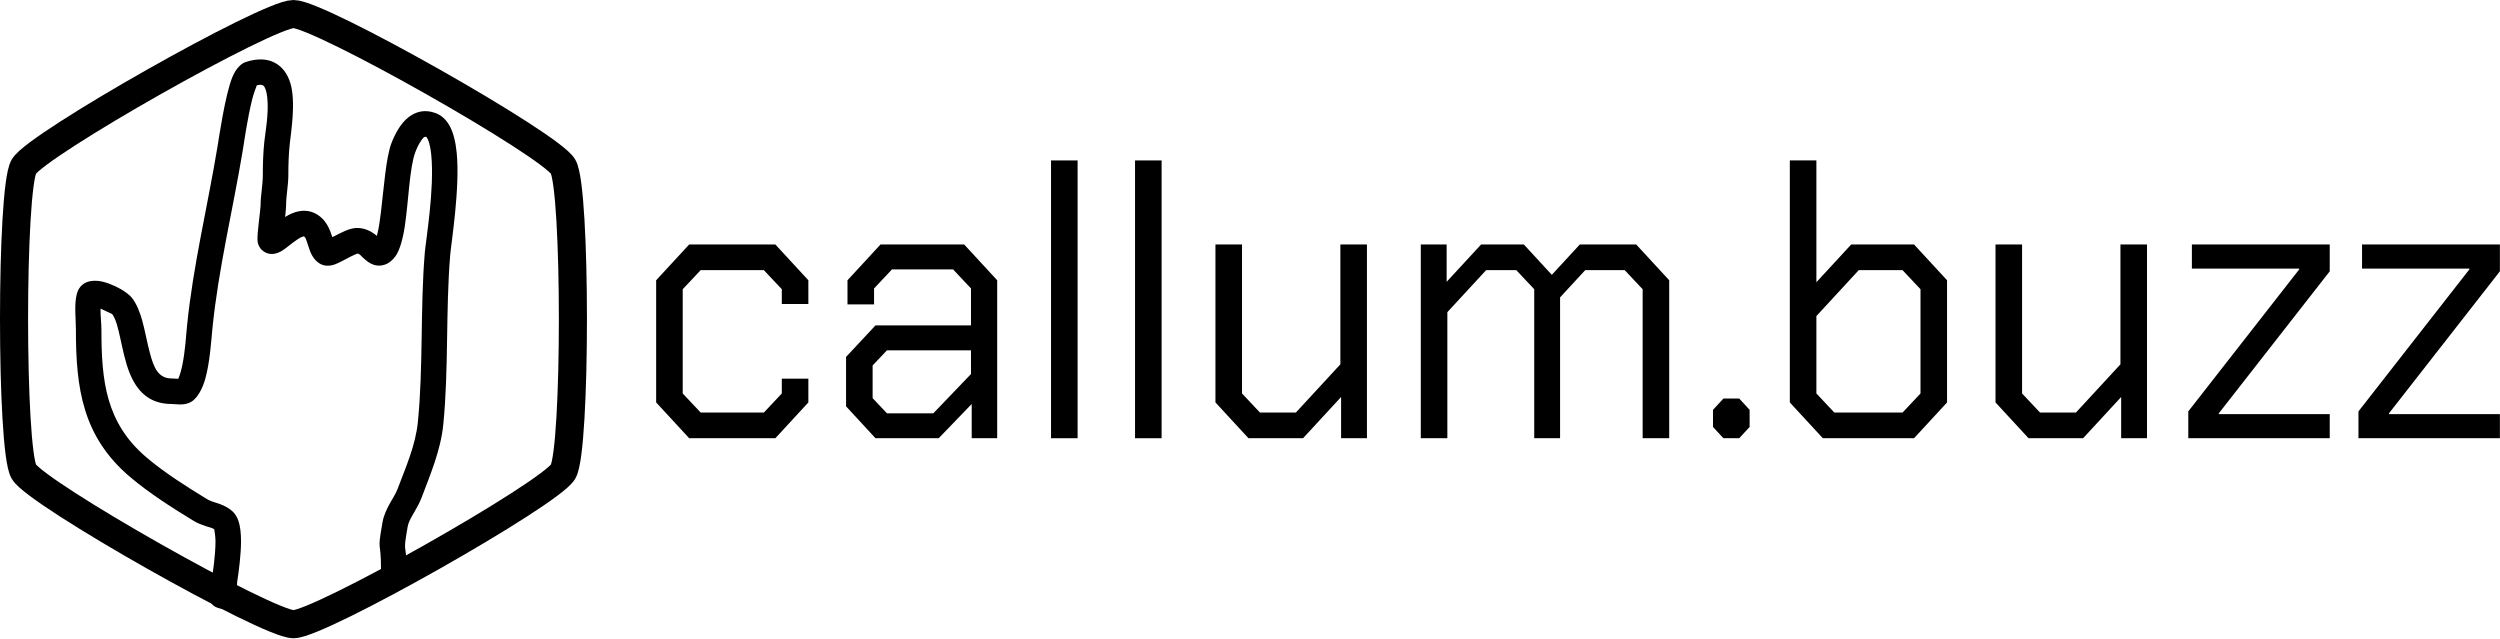
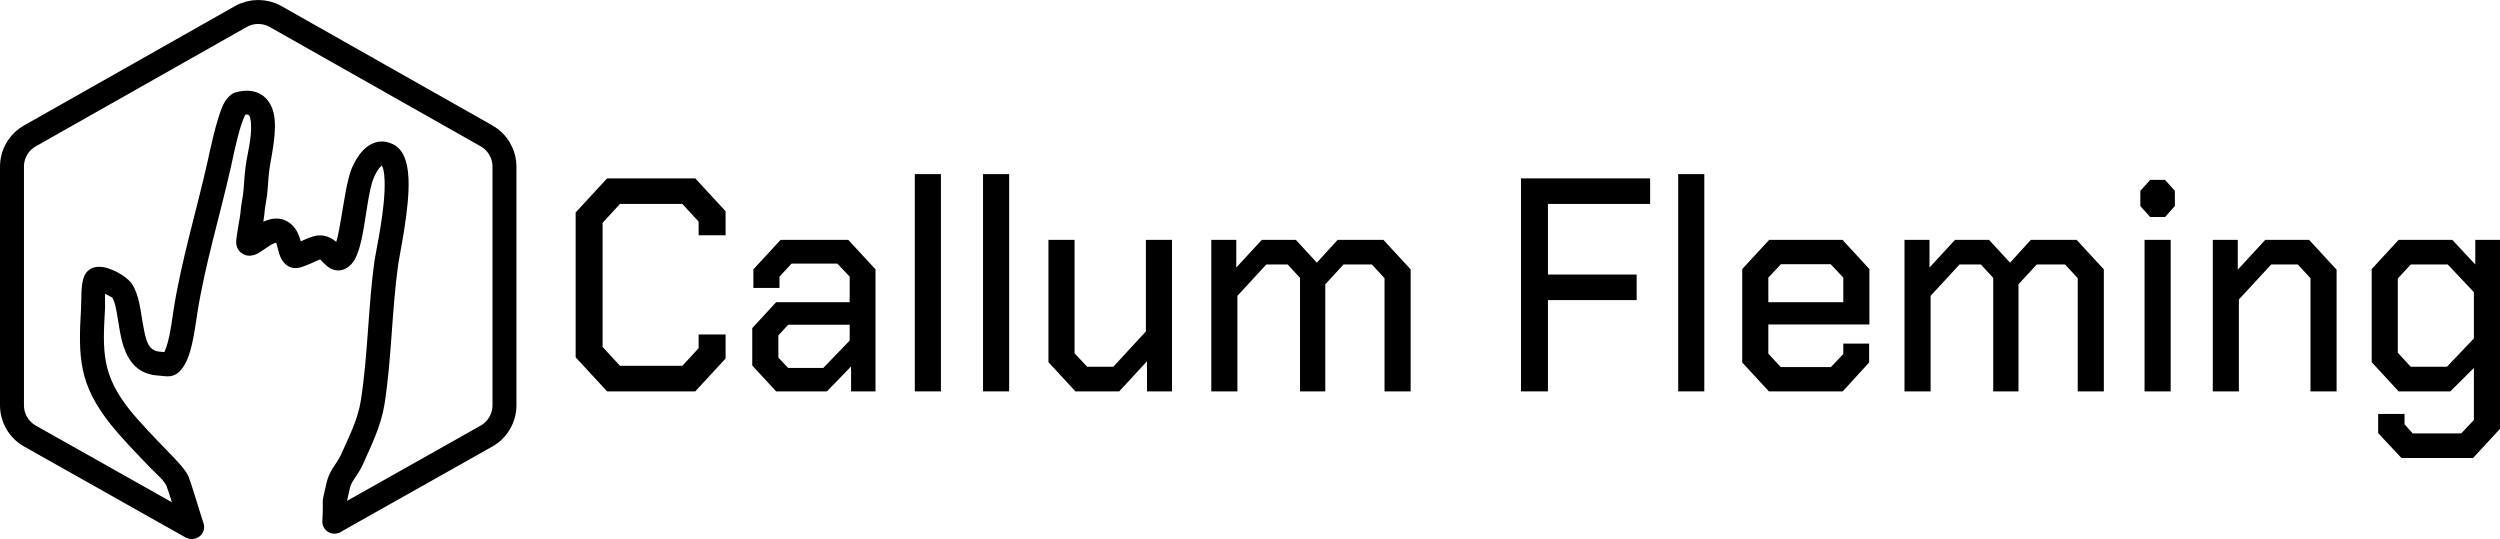
- <svg xmlns="http://www.w3.org/2000/svg" width="100%" height="100%" viewBox="0 0 20402 5209" version="1.1" xml:space="preserve" style="fill-rule:evenodd;clip-rule:evenodd;stroke-linecap:round;stroke-linejoin:round;stroke-miterlimit:1.5;">
-   <path d="M1454.83,3091.2c-18.185,-1.132 -44.081,-2.601 -53.467,-2.601c-115.307,-0 -148.024,-98.684 -176.453,-201.592c-25.038,-90.628 -41.182,-189.695 -65.226,-274.716c-19.842,-70.162 -45.581,-131.908 -80.32,-178.359c-13.728,-18.355 -47.596,-47.902 -92.988,-74.131c-56.922,-32.889 -132.314,-62.596 -188.498,-67.632c-92.603,-8.3 -153.006,33.342 -171.722,109.497c-21.72,88.381 -6.781,198.322 -6.781,289.007c0,480.538 55.367,873.892 442.619,1202.16c157.133,133.201 345.715,252.379 520.235,359.03c28.761,17.577 64.222,30.928 100.375,43.132c23.632,7.978 49.143,12.134 65.877,24.359c2.261,12.902 10.272,61.569 10.214,97.921c-0.193,120.875 -23.782,275.181 -38.858,363.413l-0.742,4.011l-0.291,1.952c-6.275,36.496 -10.862,60.433 -11.238,63.972c-0.9,8.498 -0.61,14.39 -0.421,17.565c4.139,69.614 54.534,87.35 71.884,92.973c26.54,8.602 77.19,17.998 117.389,-39.246c0.835,-1.189 11.618,-15.679 19.657,-50.235c18.559,-79.78 19.508,-111.112 18.983,-116.834l-0.153,-1.383c14.667,-95.236 31.954,-229.893 32.123,-335.854c0.109,-68.148 -7.279,-127.851 -21.867,-168.92c-10.922,-30.75 -26.315,-54.516 -43.496,-71.697c-26.857,-26.857 -64.359,-47.504 -106.799,-63.471c-34.987,-13.162 -75.091,-21.757 -104.002,-39.425c-165.638,-101.223 -345.02,-213.759 -494.157,-340.181c-334.509,-283.56 -368.998,-628.153 -368.998,-1043.24c-0,-53.273 -8.673,-114.605 -7.226,-171.883l95.084,44.12c32.55,46.399 47.742,115.822 64.223,189.222c21.789,97.038 41.814,200.816 76.509,287.94c59.994,150.65 159.63,256.86 345.064,256.86c18.015,-0 57.536,5.317 86.948,3.296c35.848,-2.463 64.791,-14.423 83.033,-28.222c41.19,-31.155 78.514,-93.482 102.262,-174.949c39.385,-135.103 51.447,-330.532 59.772,-414.469c48.304,-487.03 166.739,-966.914 247.161,-1451.86c7.609,-45.884 37.599,-260.714 77.306,-419.593c10.309,-41.247 28.942,-91.797 37.716,-114.745c20.706,-5.52 37.068,-6.741 50.166,0.242c11.917,6.354 16.756,19.947 21.861,34.294c7.115,19.996 11.228,42.804 13.771,66.967c13.605,129.301 -17.336,290.42 -24.706,362.368c-9.034,88.182 -11.887,180.259 -11.887,268.942c-0,83.973 -18.171,163.552 -18.171,247.731c-0,28.906 -29.39,233.571 -25.246,284.44c3.404,41.799 22.445,65.301 32.838,75.695c34.653,34.652 90.666,53.024 161.53,12.917c33.55,-18.989 81.966,-63.63 134.06,-97.79c10.374,-6.803 20.916,-13.077 31.582,-17.906c5.486,-2.484 15.116,-5.025 18.556,-5.875c14.148,8.596 17.727,25.462 23.114,40.129c9.892,26.935 17.115,54.517 26.076,77.953c20.023,52.367 50.4,90.043 90.526,110.106c23.009,11.505 63.825,19.271 114.725,0.524c31.902,-11.75 77.865,-37.496 122.46,-60.89c20.028,-10.506 52.36,-23.998 60.31,-27.275c18.211,2.325 28.738,18.822 40.151,29.242c16.401,14.973 31.777,28.881 46.509,39.087c38.439,26.631 77.495,35.42 117.147,27.694c31.179,-6.075 68.844,-23.486 105.985,-73.573c31.954,-43.093 58.846,-130.112 75.729,-239.337c30.535,-197.548 38.932,-482.314 85.903,-607.871c10.784,-28.828 25.928,-64.585 47.043,-94.486c11.812,-16.727 23.069,-38.27 44.135,-32.283c2.286,3.366 10.178,15.281 13.787,24.017c13.588,32.899 21.209,75.785 26.038,124.299c27.273,273.975 -44.976,701.446 -52.849,795.566c-38.08,455.255 -11.498,932.892 -56.6,1383.17c-19.189,191.58 -98.738,368.553 -165.377,545.126c-14.386,38.118 -37.59,73.66 -58.357,110.205c-29.46,51.84 -54.893,105.226 -64.947,163.16c-46.204,266.262 -11.976,117.744 -11.976,391.042c-0,57.492 46.675,104.167 104.166,104.167c57.492,0 104.167,-46.675 104.167,-104.167c0,-248.365 -33.08,-113.451 8.909,-355.422c5.964,-34.368 23.335,-65.096 40.81,-95.849c26.166,-46.044 54.017,-91.548 72.142,-139.574c72.972,-193.351 156.746,-388.141 177.759,-597.925c45.213,-451.383 18.739,-930.189 56.912,-1386.56c8.247,-98.595 81.12,-546.57 52.55,-833.569c-8.803,-88.424 -27.861,-163.563 -56.393,-216.101c-29.051,-53.491 -68.607,-88.476 -114.94,-105.851c-89.226,-33.459 -163.666,-12.497 -224.71,35.809c-64.597,51.116 -111.391,142.725 -137.395,212.236c-43.548,116.405 -60.571,358.721 -84.697,560.233c-8.569,71.577 -18.161,137.362 -31.562,187.734l-1.548,5.747c-3.912,-3.27 -7.696,-6.328 -11.156,-9.01c-40.992,-31.768 -90.151,-55.593 -151.783,-55.593c-25.639,-0 -60.968,8.406 -99.393,25.353c-26.909,11.868 -68.29,32.814 -100.908,49.733c-5.453,-15.881 -11.466,-32.805 -16.458,-45.796c-23.603,-61.43 -60.722,-116.63 -125.269,-148.903c-67.882,-33.942 -143.632,-24.419 -216.486,14.269c-8.497,4.512 -17.678,9.913 -27.186,15.901c4.442,-45.098 7.95,-83.934 7.95,-93.941c0,-84.179 18.171,-163.758 18.171,-247.731c0,-81.68 2.482,-166.493 10.802,-247.712c10.189,-99.462 52.427,-347.083 6.153,-501.487c-22.946,-76.564 -65.385,-134.725 -126.314,-167.209c-57.125,-30.457 -135.355,-41.413 -241.523,-5.619c-31.545,10.635 -77.97,50.255 -107.809,126.595c-59.069,151.123 -109.159,501.144 -119.396,562.874c-81.166,489.436 -200.199,973.845 -248.95,1465.38c-6.576,66.299 -14.663,208.218 -39.801,325.802c-7.2,33.68 -15.679,65.133 -26.535,90.996c-1.81,4.312 -3.309,8.537 -4.896,12.376Z" />
-   <path d="M2395,114.583c213.764,0 2093.37,1063.43 2200.25,1244.85c106.882,181.413 106.882,2308.28 -0,2489.7c-106.882,181.413 -1986.49,1244.85 -2200.25,1244.85c-213.764,0 -2093.37,-1063.43 -2200.25,-1244.85c-106.882,-181.414 -106.882,-2308.28 -0,-2489.7c106.882,-181.414 1986.49,-1244.85 2200.25,-1244.85Z" style="fill:#ebebeb;fill-opacity:0;stroke:#000;stroke-width:229.17px;" />
-   <path d="M5354.74,3284.19l0,-997.011l269.523,-292.117l703.101,-0l269.522,292.117l0,193.687l-216.789,0l-0,-120.657l-146.48,-155.585l-515.608,0l-146.479,155.585l-0,850.952l146.479,155.584l515.608,0l146.48,-155.584l-0,-120.658l216.789,0l0,193.687l-269.522,292.118l-703.101,-0l-269.523,-292.118Z" style="fill-rule:nonzero;" />
-   <path d="M6904.5,3315.95l0,-403.25l240.226,-257.19l779.271,-0l0,-301.644l-146.479,-155.584l-498.031,-0l-146.479,155.584l0,130.183l-216.79,0l0,-196.862l269.523,-292.117l682.594,-0l269.522,292.117l0,1289.13l-208.001,-0l0,-279.417l-269.522,279.417l-515.608,-0l-240.226,-260.366Zm711.89,57.154l307.607,-320.695l0,-193.687l-685.524,0l-117.183,123.833l-0,266.716l117.183,123.833l377.917,-0Z" style="fill-rule:nonzero;" />
-   <rect x="8577.29" y="1309.22" width="216.79" height="2267.09" style="fill-rule:nonzero;" />
-   <rect x="9262.82" y="1309.22" width="216.79" height="2267.09" style="fill-rule:nonzero;" />
-   <path d="M9919.05,3284.19l0,-1289.13l216.79,-0l-0,1216.1l146.479,155.584l292.959,0l363.269,-393.724l0,-977.959l216.79,-0l-0,1581.25l-210.93,-0l-0,-336.571l-310.537,336.571l-445.297,-0l-269.523,-292.118Z" style="fill-rule:nonzero;" />
-   <path d="M11594.8,1995.07l210.931,-0l-0,304.818l281.24,-304.818l348.621,-0l228.508,247.665l228.508,-247.665l459.946,-0l269.522,292.117l0,1289.13l-216.79,-0l0,-1216.1l-146.479,-155.585l-322.255,0l-205.071,222.264l-0,1149.42l-210.93,-0l-0,-1216.1l-146.48,-155.585l-246.085,0l-316.396,342.921l-0,1028.76l-216.79,-0l0,-1581.25Z" style="fill-rule:nonzero;" />
-   <path d="M13979.5,3484.23l-0,-139.708l84.958,-92.081l128.902,0l84.958,92.081l0,139.708l-84.958,92.081l-128.902,-0l-84.958,-92.081Z" style="fill-rule:nonzero;" />
-   <path d="M14606.4,3284.19l0,-1974.97l216.79,-0l-0,993.835l284.17,-307.993l512.678,-0l269.522,292.117l0,997.011l-269.522,292.118l-744.116,-0l-269.522,-292.118Zm919.891,82.555l146.48,-155.584l-0,-850.952l-146.48,-155.585l-357.41,0l-345.691,374.673l-0,631.864l146.479,155.584l556.622,0Z" style="fill-rule:nonzero;" />
-   <path d="M16285,3284.19l-0,-1289.13l216.789,-0l0,1216.1l146.48,155.584l292.959,0l363.269,-393.724l-0,-977.959l216.789,-0l0,1581.25l-210.93,-0l-0,-336.571l-310.537,336.571l-445.297,-0l-269.522,-292.118Z" style="fill-rule:nonzero;" />
-   <path d="M17858.2,3357.22l905.243,-1158.95l0,-6.35l-875.947,-0l-0,-196.862l1124.96,-0l0,219.088l-905.243,1158.95l0,6.35l905.243,-0l0,196.862l-1154.26,-0l0,-219.088Z" style="fill-rule:nonzero;" />
-   <path d="M19246.9,3357.22l905.243,-1158.95l0,-6.35l-875.947,-0l0,-196.862l1124.96,-0l0,219.088l-905.243,1158.95l0,6.35l905.243,-0l0,196.862l-1154.26,-0l0,-219.088Z" style="fill-rule:nonzero;" />
+ <svg xmlns="http://www.w3.org/2000/svg" width="100%" height="100%" viewBox="0 0 26086 5624" version="1.1" xml:space="preserve" style="fill-rule:evenodd;clip-rule:evenodd;stroke-linecap:round;stroke-linejoin:round;stroke-miterlimit:1.5;">
+   <g>
+     <path d="M3500.55,5437.52c650.469,-366.377 1575.22,-887.243 1575.22,-887.243c116.124,-65.407 187.971,-188.334 187.971,-321.612c-0,-0 -0,-2489.7 -0,-2489.7c-0,-133.025 -71.577,-255.76 -187.356,-321.265l-2200.25,-1244.85c-112.776,-63.807 -250.751,-63.807 -363.527,-0l-2200.25,1244.85c-115.779,65.505 -187.356,188.24 -187.356,321.265l0,2489.7c0,133.278 71.847,256.205 187.971,321.612c0,0 1028.39,579.24 1679.02,945.71" style="fill-opacity:0;stroke:#000;stroke-width:250px;" />
+     <path d="M1714.3,3674.07c-17.742,-2.096 -38.585,-4.427 -46.961,-4.904c-115.267,-6.573 -139.629,-109.178 -162.183,-213.67c-21.113,-97.815 -32.269,-204.056 -52.666,-295.853c-17.245,-77.608 -41.605,-146.356 -76.538,-199.078c-14.075,-21.243 -49.596,-56.409 -98.322,-88.396c-60.148,-39.485 -140.768,-76.429 -201.845,-85.432c-106.193,-15.653 -178.077,29.222 -204.655,115.771c-28.738,93.587 -19.755,212.547 -25.308,309.939c-29.19,511.952 -26.672,795.153 311.162,1218.64c102.579,128.587 246.795,278.625 420.609,459.233c37.202,38.657 134.714,121.091 159.786,180.065c22.275,52.393 121.444,384.998 144.225,454.401c12.173,37.083 28.1,54.888 30.123,57.156c45.927,51.481 125.01,55.99 176.49,10.063c40.634,-36.25 52.005,-93.156 32.386,-140.821l-1.468,-4.368c-23.794,-72.484 -128.421,-419.523 -151.685,-474.243c-34.434,-80.996 -158.629,-202.516 -209.725,-255.608c-167.337,-173.88 -306.552,-317.987 -405.309,-441.783c-289.97,-363.488 -282.054,-609.086 -256.999,-1048.5c2.855,-50.07 -1.374,-107.36 1.189,-161.876l74.839,40.162c30.129,49.775 41.11,121.771 53.671,197.715c17.39,105.134 32.57,217.354 64.371,312.669c56.499,169.344 159.805,291.79 363.621,303.411c24.582,1.402 82.317,11.45 117.992,7.244c30.196,-3.56 54.746,-13.713 72.777,-25.803c47.521,-31.862 93.285,-98.075 124.689,-186.682c50.311,-141.954 75.229,-350.006 89.237,-439.183c80.761,-514.117 235.576,-1016.39 350.307,-1526.36c10.835,-48.158 55.565,-273.981 107.237,-439.927c12.286,-39.456 32.495,-87.081 43.345,-111.701c14.604,-2.708 26.46,-2.551 36.047,3.284c9.409,5.727 11.422,17.71 14.913,29.631c6.055,20.674 8.837,44.033 10.017,68.665c6.571,137.131 -35.934,305.101 -48.029,380.507c-15.011,93.594 -23.673,191.722 -29.071,286.401c-5.086,89.2 -29.208,172.632 -34.307,262.051c-1.757,30.821 -45.389,247.278 -44.064,301.768c1.206,49.571 22.321,78.515 33.891,91.484c38.16,42.774 102.216,68.898 187.641,26.78c36.981,-18.233 91.438,-62.89 149.145,-96.194c12.603,-7.274 34.669,-15.624 44.004,-19.024c7.792,8.525 8.801,21.562 12.178,32.674c8.895,29.273 14.916,59.071 23.033,84.563c19.323,60.687 51.735,105.089 95.946,130.437c25.931,14.868 72.729,27.147 133.015,8.767c47.236,-14.402 172.582,-70.635 195.872,-81.157c7.035,2.997 11.529,10.071 16.688,14.958c10.329,9.783 19.721,19.92 28.738,28.986c28.383,28.534 57.231,49.246 84.979,59.837c31.769,12.126 64.392,14.838 98.929,6.326c31.477,-7.758 69.532,-26.37 108.747,-73.403c37.481,-44.952 72.742,-137.846 97.914,-255.764c44.205,-207.081 69.93,-507.8 127.176,-637.754c12.776,-29 30.361,-64.912 53.818,-94.411c7.009,-8.814 14.465,-17.073 22.905,-23.478c1.945,-1.476 4.022,-2.932 6.341,-3.478c3.551,7.606 10.564,23.4 13.644,35.453c8.16,31.927 12.256,69.882 14.022,111.624c12.339,291.792 -90.176,740.106 -104.197,839.306c-68.013,481.212 -68.694,990.111 -143.863,1465.61c-31.793,201.115 -126.655,383.092 -207.643,565.506c-21.742,48.972 -57.037,93.155 -85.585,140.18c-27.804,45.8 -50.76,93.559 -62.801,145.27c-65.69,282.114 -28.465,112.274 -45.14,404.739c-3.928,68.877 48.804,127.985 117.681,131.912c68.878,3.928 127.986,-48.804 131.913,-117.681c14.92,-261.672 -19.741,-109.863 39.033,-362.274c10.238,-43.97 38.092,-81.09 63.287,-119.351c26.069,-39.588 51.475,-79.387 70.105,-121.35c89.719,-202.082 190.863,-405.116 226.084,-627.915c75.377,-476.818 76.267,-987.111 144.469,-1469.66c14.774,-104.535 119.437,-577.371 106.433,-884.855c-4.089,-96.689 -20.389,-179.52 -48.155,-238.413c-29.265,-62.071 -71.743,-103.791 -122.778,-126.321c-98.092,-43.303 -183.064,-24.56 -254.734,25.796c-73.738,51.809 -130.892,148.705 -163.624,223.008c-53.605,121.688 -86.84,379.426 -124.883,593.207c-12.094,67.959 -24.752,130.842 -39.876,180.894c-42.889,-36.143 -95.018,-63.746 -161.426,-67.532c-28.692,-1.636 -68.81,5.276 -112.893,21.789c-25.565,9.577 -63.306,25.874 -96.131,40.481c-3.513,-12.331 -7.12,-24.484 -10.314,-34.46c-22.409,-69.983 -60.588,-133.649 -130.494,-173.73c-73.988,-42.422 -159.587,-37.279 -243.797,1.465l-5.798,2.811c5.557,-35.927 9.669,-64.582 10.16,-73.195c5.098,-89.418 29.22,-172.851 34.306,-262.051c4.92,-86.289 12.641,-175.74 26.322,-261.04c17.021,-106.12 76.914,-369.325 36.701,-537.863c-20.701,-86.762 -64.644,-154.021 -130.464,-194.084c-61.403,-37.374 -147.381,-55.125 -267.34,-22.156c-36.454,10.019 -92.547,51.08 -131.314,135.707c-72.245,157.707 -147.178,528.207 -161.861,593.472c-115.93,515.289 -271.771,1022.95 -353.375,1542.43c-10.95,69.71 -28.008,219.303 -61.678,342.124c-9.435,34.415 -20.01,66.468 -32.765,92.581l-2.089,3.825Z" />
+   </g>
+   <path d="M6006.55,3728.26l-0,-1511.39l328.114,-355.621l919.891,-0l316.396,342.921l-0,250.84l-281.241,-0l0,-142.884l-169.916,-184.161l-650.369,-0l-181.634,196.862l-0,1295.48l181.634,196.862l650.369,-0l169.916,-184.161l0,-142.884l281.241,-0l-0,250.84l-316.396,342.921l-919.891,0l-328.114,-355.622Z" style="fill-rule:nonzero;" />
+   <path d="M7849.26,3814l-0,-390.549l249.015,-269.892l767.552,0l0,-266.716l-128.902,-136.533l-477.523,-0l-125.972,136.533l-0,117.482l-272.452,0l-0,-193.686l284.17,-307.994l706.031,-0l284.17,307.994l0,1273.25l-254.874,0l-0,-260.366l-251.945,260.366l-530.255,0l-249.015,-269.891Zm741.186,25.401l275.381,-285.767l0,-165.11l-641.58,-0l-102.536,111.132l0,231.789l102.536,107.956l366.199,0Z" style="fill-rule:nonzero;" />
+   <rect x="9545.49" y="1816.8" width="272.452" height="2267.09" style="fill-rule:nonzero;" />
+   <rect x="10257.4" y="1816.8" width="272.452" height="2267.09" style="fill-rule:nonzero;" />
+   <path d="M10940,3779.07l0,-1276.43l272.452,-0l-0,1184.35l131.831,139.708l272.452,0l339.833,-368.322l-0,-955.733l272.451,-0l0,1581.25l-260.733,0l-0,-314.344l-290.029,314.344l-457.016,0l-281.241,-304.818Z" style="fill-rule:nonzero;" />
+   <path d="M12639.1,2502.64l260.733,-0l0,288.942l266.593,-288.942l354.48,-0l219.719,238.139l216.79,-238.139l477.523,-0l284.17,307.994l0,1273.25l-272.452,0l0,-1181.17l-131.831,-142.884l-295.889,0l-190.423,206.388l0,1117.67l-263.663,0l0,-1184.35l-128.902,-139.709l-222.649,0l-301.747,327.045l-0,997.011l-272.452,0l-0,-1581.25Z" style="fill-rule:nonzero;" />
+   <path d="M15870.5,1861.25l1347.61,-0l-0,266.716l-1066.37,-0l0,736.645l925.751,-0l-0,266.716l-925.751,0l0,952.558l-281.24,0l-0,-2222.64Z" style="fill-rule:nonzero;" />
+   <rect x="17511" y="1816.8" width="272.452" height="2267.09" style="fill-rule:nonzero;" />
+   <path d="M18179,3782.24l0,-974.785l281.241,-304.818l764.622,-0l281.241,304.818l-0,577.886l-1054.65,-0l-0,304.818l128.902,139.709l524.396,-0l128.902,-136.534l0,-107.956l269.522,-0l0,196.862l-275.381,301.643l-770.482,0l-278.311,-301.643Zm1054.65,-628.689l0,-257.19l-131.831,-139.709l-518.538,0l-131.831,139.709l-0,257.19l782.2,0Z" style="fill-rule:nonzero;" />
+   <path d="M19872.3,2502.64l260.733,-0l0,288.942l266.593,-288.942l354.48,-0l219.719,238.139l216.79,-238.139l477.523,-0l284.17,307.994l-0,1273.25l-272.452,0l0,-1181.17l-131.831,-142.884l-295.889,0l-190.423,206.388l-0,1117.67l-263.663,0l-0,-1184.35l-128.902,-139.709l-222.649,0l-301.748,327.045l0,997.011l-272.451,0l-0,-1581.25Z" style="fill-rule:nonzero;" />
+   <path d="M22333.2,2150.19l-0,-158.759l102.535,-114.307l155.268,-0l102.536,114.307l0,158.759l-102.536,114.307l-155.268,0l-102.535,-114.307Zm43.943,352.447l272.452,-0l0,1581.25l-272.452,0l0,-1581.25Z" style="fill-rule:nonzero;" />
+   <path d="M23089,2502.64l260.733,-0l0,311.169l287.1,-311.169l457.016,-0l287.099,311.169l0,1270.08l-272.451,0l-0,-1181.17l-131.832,-142.884l-278.311,0l-336.903,365.148l0,958.908l-272.451,0l-0,-1581.25Z" style="fill-rule:nonzero;" />
+   <path d="M26086,2502.64l0,1971.8l-281.24,304.819l-747.045,-0l-243.156,-260.366l-0,-200.038l275.381,0l-0,107.957l84.958,95.256l506.819,-0l131.832,-139.709l-0,-542.958l-246.086,244.49l-539.044,0l-281.241,-304.818l0,-971.61l281.241,-304.818l559.551,-0l240.226,257.19l0,-257.19l257.804,-0Zm-272.451,546.133l-272.452,-288.943l-386.706,0l-134.761,146.059l-0,774.748l134.761,146.058l377.917,0l281.241,-295.293l-0,-482.629Z" style="fill-rule:nonzero;" />
</svg>
